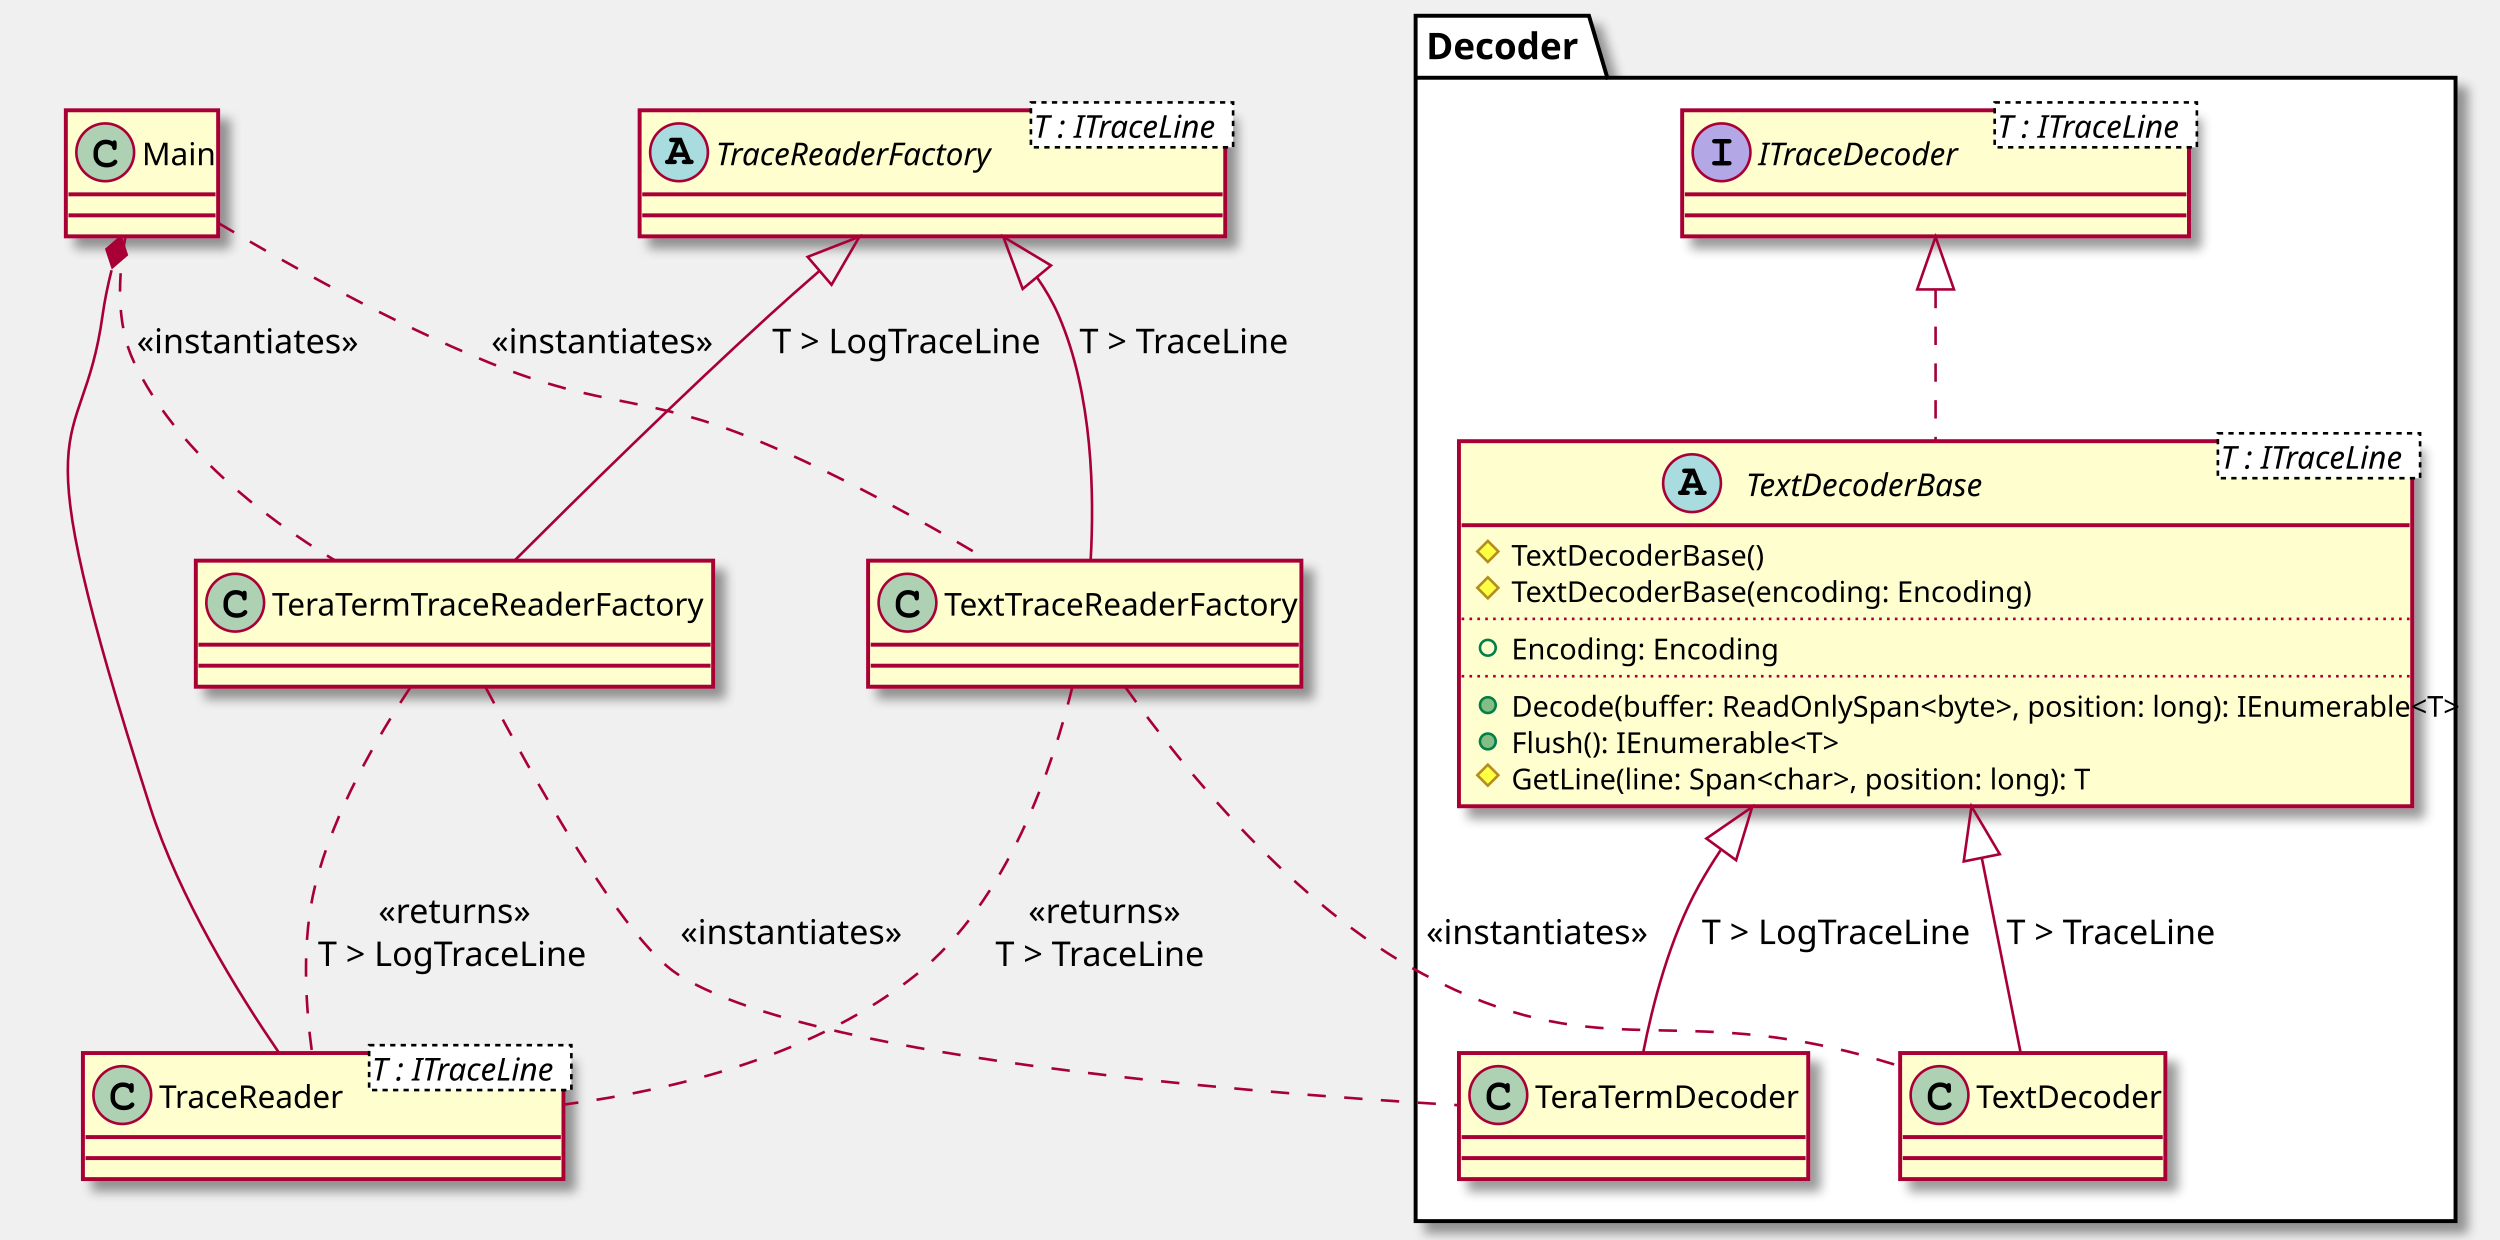
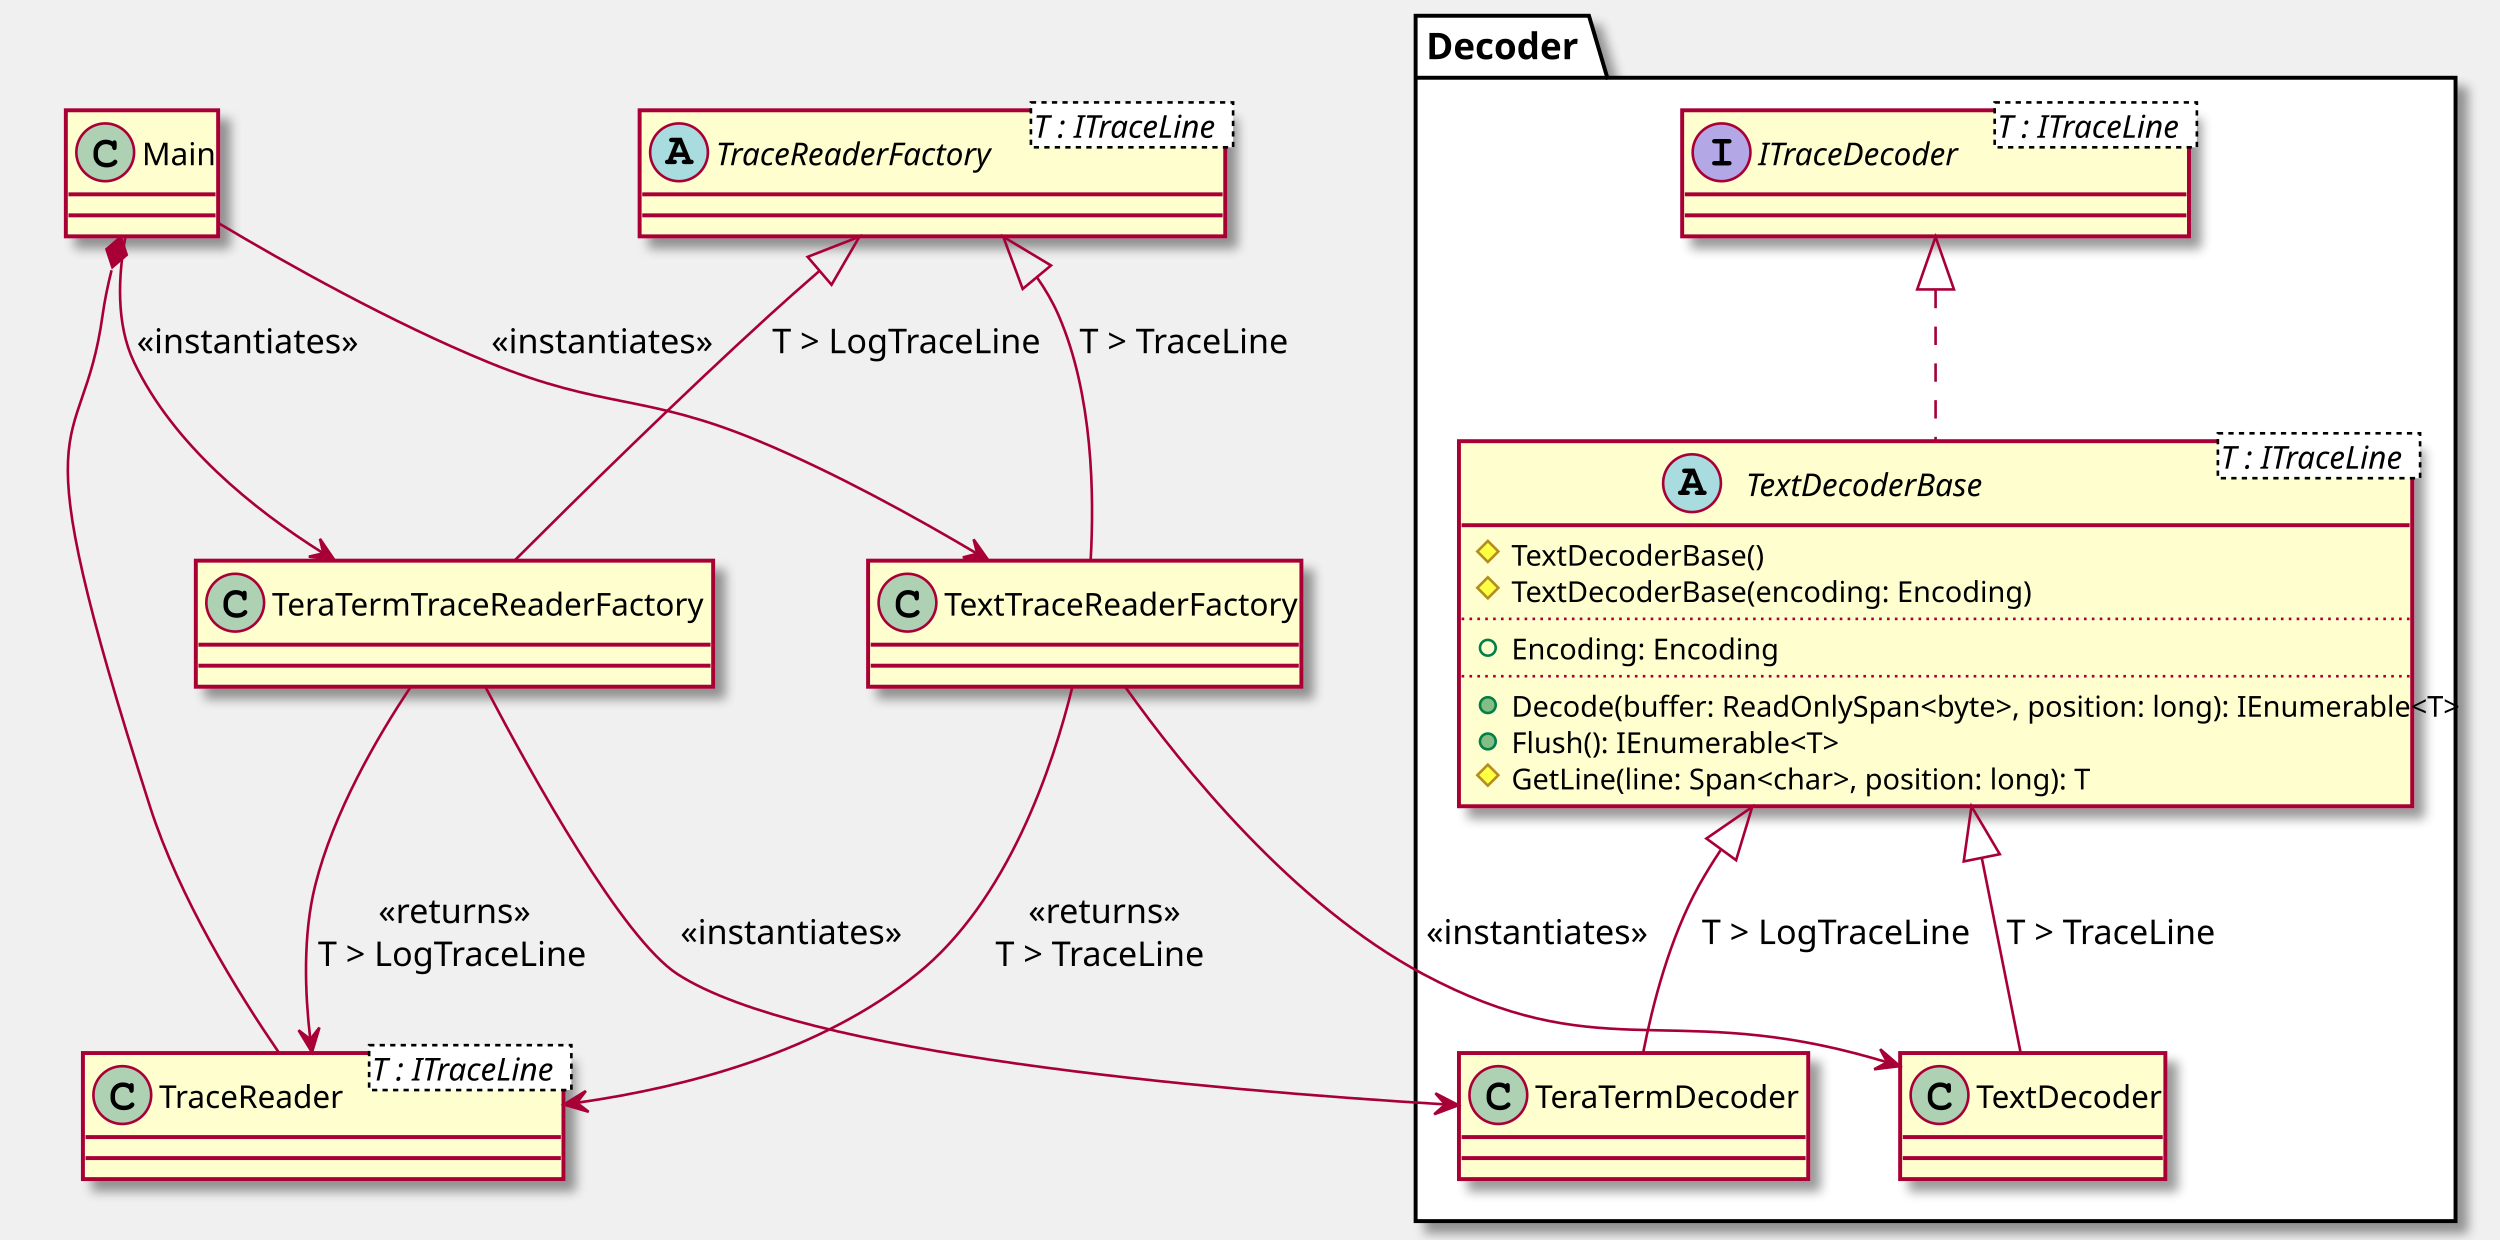
<svg xmlns="http://www.w3.org/2000/svg" contentScriptType="application/ecmascript" contentStyleType="text/css" height="472px" preserveAspectRatio="none" style="width:952px;height:472px;background:#FFFFFF;" version="1.1" viewBox="0 0 952 472" width="952px" zoomAndPan="magnify">
  <defs>
-     <filter height="300%" id="fkm4vr8wtjad4" width="300%" x="-1" y="-1">
+     <filter height="300%" id="fagx7zktq2qey" width="300%" x="-1" y="-1">
      <feGaussianBlur result="blurOut" stdDeviation="2.0" />
      <feColorMatrix in="blurOut" result="blurOut2" type="matrix" values="0 0 0 0 0 0 0 0 0 0 0 0 0 0 0 0 0 0 .4 0" />
      <feOffset dx="4.0" dy="4.0" in="blurOut2" result="blurOut3" />
      <feBlend in="SourceGraphic" in2="blurOut3" mode="normal" />
    </filter>
  </defs>
  <g>
-     <polygon fill="#FFFFFF" filter="url(#fkm4vr8wtjad4)" points="539.07,6,605.07,6,612.07,29.609,935.07,29.609,935.07,465,539.07,465,539.07,6" style="stroke:#000000;stroke-width:1.5;" />
+     <polygon fill="#FFFFFF" filter="url(#fagx7zktq2qey)" points="539.07,6,605.07,6,612.07,29.609,935.07,29.609,935.07,465,539.07,465,539.07,6" style="stroke:#000000;stroke-width:1.5;" />
    <line style="stroke:#000000;stroke-width:1.5;" x1="539.07" x2="612.07" y1="29.609" y2="29.609" />
    <text fill="#000000" font-family="sans-serif" font-size="14" font-weight="bold" lengthAdjust="spacing" textLength="60" x="543.07" y="22.533">Decoder</text>
-     <rect codeLine="4" fill="#FEFECE" filter="url(#fkm4vr8wtjad4)" height="48" id="Decoder.ITraceDecoder" style="stroke:#A80036;stroke-width:1.5;" width="193" x="640.57" y="42" />
+     <rect codeLine="4" fill="#FEFECE" filter="url(#fagx7zktq2qey)" height="48" id="Decoder.ITraceDecoder" style="stroke:#A80036;stroke-width:1.5;" width="193" x="640.57" y="42" />
    <ellipse cx="655.57" cy="58" fill="#B4A7E5" rx="11" ry="11" style="stroke:#A80036;stroke-width:1.0;" />
    <path d="M656.523,54.641 L656.523,61.297 L658.242,61.297 Q658.851,61.297 659.117,61.531 Q659.383,61.766 659.383,62.156 Q659.383,62.531 659.117,62.766 Q658.851,63 658.242,63 L653.101,63 Q652.492,63 652.226,62.766 Q651.961,62.531 651.961,62.141 Q651.961,61.766 652.226,61.531 Q652.492,61.297 653.101,61.297 L654.82,61.297 L654.82,54.641 L653.101,54.641 Q652.492,54.641 652.226,54.406 Q651.961,54.172 651.961,53.781 Q651.961,53.406 652.226,53.172 Q652.492,52.938 653.101,52.938 L658.242,52.938 Q658.851,52.938 659.117,53.172 Q659.383,53.406 659.383,53.781 Q659.383,54.172 659.117,54.406 Q658.851,54.641 658.242,54.641 L656.523,54.641 Z " fill="#000000" />
    <text fill="#000000" font-family="sans-serif" font-size="12" font-style="italic" lengthAdjust="spacing" textLength="82" x="669.57" y="62.91">ITraceDecoder</text>
    <rect fill="#FFFFFF" height="17.094" style="stroke:#000000;stroke-width:1.0;stroke-dasharray:2.0,2.0;" width="77" x="759.57" y="39" />
    <text fill="#000000" font-family="sans-serif" font-size="12" font-style="italic" lengthAdjust="spacing" textLength="75" x="760.57" y="52.457">T : ITraceLine</text>
    <line style="stroke:#A80036;stroke-width:1.5;" x1="641.57" x2="832.57" y1="74" y2="74" />
    <line style="stroke:#A80036;stroke-width:1.5;" x1="641.57" x2="832.57" y1="82" y2="82" />
-     <rect codeLine="5" fill="#FEFECE" filter="url(#fkm4vr8wtjad4)" height="139.016" id="Decoder.TextDecoderBase" style="stroke:#A80036;stroke-width:1.5;" width="363" x="555.57" y="168" />
+     <rect codeLine="5" fill="#FEFECE" filter="url(#fagx7zktq2qey)" height="139.016" id="Decoder.TextDecoderBase" style="stroke:#A80036;stroke-width:1.5;" width="363" x="555.57" y="168" />
    <ellipse cx="644.32" cy="184" fill="#A9DCDF" rx="11" ry="11" style="stroke:#A80036;stroke-width:1.0;" />
    <path d="M646.508,185.766 L642.367,185.766 L641.945,186.797 L642.367,186.797 Q642.976,186.797 643.242,187.031 Q643.508,187.266 643.508,187.656 Q643.508,188.031 643.242,188.266 Q642.976,188.5 642.367,188.5 L640.07,188.5 Q639.461,188.5 639.203,188.266 Q638.945,188.031 638.945,187.641 Q638.945,187.266 639.218,187.023 Q639.492,186.781 640.117,186.797 L642.789,180.141 L641.679,180.141 Q641.07,180.141 640.804,179.906 Q640.539,179.672 640.539,179.281 Q640.539,178.906 640.804,178.672 Q641.07,178.438 641.679,178.438 L645.351,178.438 L648.742,186.797 Q649.336,186.797 649.523,186.938 Q649.914,187.203 649.914,187.656 Q649.914,188.031 649.656,188.266 Q649.398,188.5 648.789,188.5 L646.492,188.5 Q645.883,188.5 645.617,188.266 Q645.351,188.031 645.351,187.641 Q645.351,187.266 645.617,187.031 Q645.883,186.797 646.492,186.797 L646.914,186.797 L646.508,185.766 Z M645.789,184.062 L644.429,180.688 L643.054,184.062 L645.789,184.062 Z " fill="#000000" />
    <text fill="#000000" font-family="sans-serif" font-size="12" font-style="italic" lengthAdjust="spacing" textLength="98" x="664.82" y="188.91">TextDecoderBase</text>
    <rect fill="#FFFFFF" height="17.094" style="stroke:#000000;stroke-width:1.0;stroke-dasharray:2.0,2.0;" width="77" x="844.57" y="165" />
    <text fill="#000000" font-family="sans-serif" font-size="12" font-style="italic" lengthAdjust="spacing" textLength="75" x="845.57" y="178.457">T : ITraceLine</text>
    <line style="stroke:#A80036;stroke-width:1.5;" x1="556.57" x2="917.57" y1="200" y2="200" />
    <polygon fill="#FFFF44" points="566.57,206,570.57,210,566.57,214,562.57,210" style="stroke:#B38D22;stroke-width:1.0;" />
    <text fill="#000000" font-family="sans-serif" font-size="11" lengthAdjust="spacing" textLength="95" x="575.57" y="215.419">TextDecoderBase()</text>
    <polygon fill="#FFFF44" points="566.57,219.836,570.57,223.836,566.57,227.836,562.57,223.836" style="stroke:#B38D22;stroke-width:1.0;" />
    <text fill="#000000" font-family="sans-serif" font-size="11" lengthAdjust="spacing" textLength="189" x="575.57" y="229.255">TextDecoderBase(encoding: Encoding)</text>
    <line style="stroke:#A80036;stroke-width:1.0;stroke-dasharray:1.0,2.0;" x1="556.57" x2="917.57" y1="235.672" y2="235.672" />
-     <ellipse cx="566.57" cy="246.672" rx="3" ry="3" style="stroke:#038048;stroke-width:1.0;fill:none;" />
+     <ellipse cx="566.57" cy="246.672" fill="none" rx="3" ry="3" style="stroke:#038048;stroke-width:1.0;" />
    <text fill="#000000" font-family="sans-serif" font-size="11" lengthAdjust="spacing" textLength="94" x="575.57" y="251.091">Encoding: Encoding</text>
    <line style="stroke:#A80036;stroke-width:1.0;stroke-dasharray:1.0,2.0;" x1="556.57" x2="917.57" y1="257.508" y2="257.508" />
    <ellipse cx="566.57" cy="268.508" fill="#84BE84" rx="3" ry="3" style="stroke:#038048;stroke-width:1.0;" />
    <text fill="#000000" font-family="sans-serif" font-size="11" lengthAdjust="spacing" textLength="337" x="575.57" y="272.927">Decode(buffer: ReadOnlySpan&lt;byte&gt;, position: long): IEnumerable&lt;T&gt;</text>
    <ellipse cx="566.57" cy="282.344" fill="#84BE84" rx="3" ry="3" style="stroke:#038048;stroke-width:1.0;" />
    <text fill="#000000" font-family="sans-serif" font-size="11" lengthAdjust="spacing" textLength="116" x="575.57" y="286.763">Flush(): IEnumerable&lt;T&gt;</text>
    <polygon fill="#FFFF44" points="566.57,291.18,570.57,295.18,566.57,299.18,562.57,295.18" style="stroke:#B38D22;stroke-width:1.0;" />
    <text fill="#000000" font-family="sans-serif" font-size="11" lengthAdjust="spacing" textLength="207" x="575.57" y="300.599">GetLine(line: Span&lt;char&gt;, position: long): T</text>
-     <rect codeLine="16" fill="#FEFECE" filter="url(#fkm4vr8wtjad4)" height="48" id="Decoder.TextDecoder" style="stroke:#A80036;stroke-width:1.5;" width="101" x="723.57" y="401" />
+     <rect codeLine="16" fill="#FEFECE" filter="url(#fagx7zktq2qey)" height="48" id="Decoder.TextDecoder" style="stroke:#A80036;stroke-width:1.5;" width="101" x="723.57" y="401" />
    <ellipse cx="738.57" cy="417" fill="#ADD1B2" rx="11" ry="11" style="stroke:#A80036;stroke-width:1.0;" />
    <path d="M741.336,412.875 Q741.492,412.656 741.679,412.547 Q741.867,412.438 742.086,412.438 Q742.461,412.438 742.695,412.695 Q742.929,412.953 742.929,413.562 L742.929,415.016 Q742.929,415.625 742.695,415.891 Q742.461,416.156 742.086,416.156 Q741.742,416.156 741.539,415.953 Q741.336,415.766 741.226,415.25 Q741.179,414.891 740.992,414.703 Q740.664,414.328 740.054,414.109 Q739.445,413.891 738.82,413.891 Q738.054,413.891 737.422,414.219 Q736.789,414.547 736.297,415.297 Q735.804,416.047 735.804,417.078 L735.804,418.172 Q735.804,419.406 736.695,420.227 Q737.586,421.047 739.179,421.047 Q740.117,421.047 740.773,420.797 Q741.164,420.641 741.586,420.203 Q741.851,419.938 742,419.859 Q742.148,419.781 742.351,419.781 Q742.679,419.781 742.937,420.039 Q743.195,420.297 743.195,420.641 Q743.195,420.984 742.851,421.391 Q742.351,421.969 741.554,422.297 Q740.476,422.75 739.179,422.75 Q737.664,422.75 736.461,422.125 Q735.476,421.625 734.789,420.555 Q734.101,419.484 734.101,418.203 L734.101,417.047 Q734.101,415.719 734.718,414.57 Q735.336,413.422 736.429,412.805 Q737.523,412.188 738.758,412.188 Q739.492,412.188 740.14,412.352 Q740.789,412.516 741.336,412.875 Z " fill="#000000" />
    <text fill="#000000" font-family="sans-serif" font-size="12" lengthAdjust="spacing" textLength="69" x="752.57" y="421.91">TextDecoder</text>
    <line style="stroke:#A80036;stroke-width:1.5;" x1="724.57" x2="823.57" y1="433" y2="433" />
    <line style="stroke:#A80036;stroke-width:1.5;" x1="724.57" x2="823.57" y1="441" y2="441" />
-     <rect codeLine="17" fill="#FEFECE" filter="url(#fkm4vr8wtjad4)" height="48" id="Decoder.TeraTermDecoder" style="stroke:#A80036;stroke-width:1.5;" width="133" x="555.57" y="401" />
+     <rect codeLine="17" fill="#FEFECE" filter="url(#fagx7zktq2qey)" height="48" id="Decoder.TeraTermDecoder" style="stroke:#A80036;stroke-width:1.5;" width="133" x="555.57" y="401" />
    <ellipse cx="570.57" cy="417" fill="#ADD1B2" rx="11" ry="11" style="stroke:#A80036;stroke-width:1.0;" />
    <path d="M573.336,412.875 Q573.492,412.656 573.679,412.547 Q573.867,412.438 574.086,412.438 Q574.461,412.438 574.695,412.695 Q574.929,412.953 574.929,413.562 L574.929,415.016 Q574.929,415.625 574.695,415.891 Q574.461,416.156 574.086,416.156 Q573.742,416.156 573.539,415.953 Q573.336,415.766 573.226,415.25 Q573.179,414.891 572.992,414.703 Q572.664,414.328 572.054,414.109 Q571.445,413.891 570.82,413.891 Q570.054,413.891 569.422,414.219 Q568.789,414.547 568.297,415.297 Q567.804,416.047 567.804,417.078 L567.804,418.172 Q567.804,419.406 568.695,420.227 Q569.586,421.047 571.179,421.047 Q572.117,421.047 572.773,420.797 Q573.164,420.641 573.586,420.203 Q573.851,419.938 574,419.859 Q574.148,419.781 574.351,419.781 Q574.679,419.781 574.937,420.039 Q575.195,420.297 575.195,420.641 Q575.195,420.984 574.851,421.391 Q574.351,421.969 573.554,422.297 Q572.476,422.75 571.179,422.75 Q569.664,422.75 568.461,422.125 Q567.476,421.625 566.789,420.555 Q566.101,419.484 566.101,418.203 L566.101,417.047 Q566.101,415.719 566.718,414.57 Q567.336,413.422 568.429,412.805 Q569.523,412.188 570.758,412.188 Q571.492,412.188 572.14,412.352 Q572.789,412.516 573.336,412.875 Z " fill="#000000" />
    <text fill="#000000" font-family="sans-serif" font-size="12" lengthAdjust="spacing" textLength="101" x="584.57" y="421.91">TeraTermDecoder</text>
    <line style="stroke:#A80036;stroke-width:1.5;" x1="556.57" x2="687.57" y1="433" y2="433" />
    <line style="stroke:#A80036;stroke-width:1.5;" x1="556.57" x2="687.57" y1="441" y2="441" />
-     <rect codeLine="1" fill="#FEFECE" filter="url(#fkm4vr8wtjad4)" height="48" id="Main" style="stroke:#A80036;stroke-width:1.5;" width="58" x="25.07" y="42" />
+     <rect codeLine="1" fill="#FEFECE" filter="url(#fagx7zktq2qey)" height="48" id="Main" style="stroke:#A80036;stroke-width:1.5;" width="58" x="25.07" y="42" />
    <ellipse cx="40.07" cy="58" fill="#ADD1B2" rx="11" ry="11" style="stroke:#A80036;stroke-width:1.0;" />
    <path d="M42.836,53.875 Q42.992,53.656 43.179,53.547 Q43.367,53.438 43.586,53.438 Q43.961,53.438 44.195,53.695 Q44.429,53.953 44.429,54.562 L44.429,56.016 Q44.429,56.625 44.195,56.891 Q43.961,57.156 43.586,57.156 Q43.242,57.156 43.039,56.953 Q42.836,56.766 42.726,56.25 Q42.679,55.891 42.492,55.703 Q42.164,55.328 41.554,55.109 Q40.945,54.891 40.32,54.891 Q39.554,54.891 38.922,55.219 Q38.289,55.547 37.797,56.297 Q37.304,57.047 37.304,58.078 L37.304,59.172 Q37.304,60.406 38.195,61.227 Q39.086,62.047 40.679,62.047 Q41.617,62.047 42.273,61.797 Q42.664,61.641 43.086,61.203 Q43.351,60.938 43.5,60.859 Q43.648,60.781 43.851,60.781 Q44.179,60.781 44.437,61.039 Q44.695,61.297 44.695,61.641 Q44.695,61.984 44.351,62.391 Q43.851,62.969 43.054,63.297 Q41.976,63.75 40.679,63.75 Q39.164,63.75 37.961,63.125 Q36.976,62.625 36.289,61.555 Q35.601,60.484 35.601,59.203 L35.601,58.047 Q35.601,56.719 36.218,55.57 Q36.836,54.422 37.929,53.805 Q39.023,53.188 40.258,53.188 Q40.992,53.188 41.64,53.352 Q42.289,53.516 42.836,53.875 Z " fill="#000000" />
    <text fill="#000000" font-family="sans-serif" font-size="12" lengthAdjust="spacing" textLength="26" x="54.07" y="62.91">Main</text>
    <line style="stroke:#A80036;stroke-width:1.5;" x1="26.07" x2="82.07" y1="74" y2="74" />
    <line style="stroke:#A80036;stroke-width:1.5;" x1="26.07" x2="82.07" y1="82" y2="82" />
-     <rect codeLine="24" fill="#FEFECE" filter="url(#fkm4vr8wtjad4)" height="48" id="TraceReaderFactory" style="stroke:#A80036;stroke-width:1.5;" width="223" x="243.57" y="42" />
+     <rect codeLine="24" fill="#FEFECE" filter="url(#fagx7zktq2qey)" height="48" id="TraceReaderFactory" style="stroke:#A80036;stroke-width:1.5;" width="223" x="243.57" y="42" />
    <ellipse cx="258.57" cy="58" fill="#A9DCDF" rx="11" ry="11" style="stroke:#A80036;stroke-width:1.0;" />
    <path d="M260.757,59.766 L256.617,59.766 L256.195,60.797 L256.617,60.797 Q257.226,60.797 257.492,61.031 Q257.757,61.266 257.757,61.656 Q257.757,62.031 257.492,62.266 Q257.226,62.5 256.617,62.5 L254.32,62.5 Q253.711,62.5 253.453,62.266 Q253.195,62.031 253.195,61.641 Q253.195,61.266 253.468,61.023 Q253.742,60.781 254.367,60.797 L257.039,54.141 L255.929,54.141 Q255.32,54.141 255.054,53.906 Q254.789,53.672 254.789,53.281 Q254.789,52.906 255.054,52.672 Q255.32,52.438 255.929,52.438 L259.601,52.438 L262.992,60.797 Q263.586,60.797 263.773,60.938 Q264.164,61.203 264.164,61.656 Q264.164,62.031 263.906,62.266 Q263.648,62.5 263.039,62.5 L260.742,62.5 Q260.132,62.5 259.867,62.266 Q259.601,62.031 259.601,61.641 Q259.601,61.266 259.867,61.031 Q260.132,60.797 260.742,60.797 L261.164,60.797 L260.757,59.766 Z M260.039,58.062 L258.679,54.688 L257.304,58.062 L260.039,58.062 Z " fill="#000000" />
    <text fill="#000000" font-family="sans-serif" font-size="12" font-style="italic" lengthAdjust="spacing" textLength="112" x="272.57" y="62.91">TraceReaderFactory</text>
    <rect fill="#FFFFFF" height="17.094" style="stroke:#000000;stroke-width:1.0;stroke-dasharray:2.0,2.0;" width="77" x="392.57" y="39" />
    <text fill="#000000" font-family="sans-serif" font-size="12" font-style="italic" lengthAdjust="spacing" textLength="75" x="393.57" y="52.457">T : ITraceLine</text>
    <line style="stroke:#A80036;stroke-width:1.5;" x1="244.57" x2="465.57" y1="74" y2="74" />
    <line style="stroke:#A80036;stroke-width:1.5;" x1="244.57" x2="465.57" y1="82" y2="82" />
-     <rect codeLine="25" fill="#FEFECE" filter="url(#fkm4vr8wtjad4)" height="48" id="TraceReader" style="stroke:#A80036;stroke-width:1.5;" width="183" x="31.57" y="401" />
+     <rect codeLine="25" fill="#FEFECE" filter="url(#fagx7zktq2qey)" height="48" id="TraceReader" style="stroke:#A80036;stroke-width:1.5;" width="183" x="31.57" y="401" />
    <ellipse cx="46.57" cy="417" fill="#ADD1B2" rx="11" ry="11" style="stroke:#A80036;stroke-width:1.0;" />
    <path d="M49.336,412.875 Q49.492,412.656 49.679,412.547 Q49.867,412.438 50.086,412.438 Q50.461,412.438 50.695,412.695 Q50.929,412.953 50.929,413.562 L50.929,415.016 Q50.929,415.625 50.695,415.891 Q50.461,416.156 50.086,416.156 Q49.742,416.156 49.539,415.953 Q49.336,415.766 49.226,415.25 Q49.179,414.891 48.992,414.703 Q48.664,414.328 48.054,414.109 Q47.445,413.891 46.82,413.891 Q46.054,413.891 45.422,414.219 Q44.789,414.547 44.297,415.297 Q43.804,416.047 43.804,417.078 L43.804,418.172 Q43.804,419.406 44.695,420.227 Q45.586,421.047 47.179,421.047 Q48.117,421.047 48.773,420.797 Q49.164,420.641 49.586,420.203 Q49.851,419.938 50,419.859 Q50.148,419.781 50.351,419.781 Q50.679,419.781 50.937,420.039 Q51.195,420.297 51.195,420.641 Q51.195,420.984 50.851,421.391 Q50.351,421.969 49.554,422.297 Q48.476,422.75 47.179,422.75 Q45.664,422.75 44.461,422.125 Q43.476,421.625 42.789,420.555 Q42.101,419.484 42.101,418.203 L42.101,417.047 Q42.101,415.719 42.718,414.57 Q43.336,413.422 44.429,412.805 Q45.523,412.188 46.758,412.188 Q47.492,412.188 48.14,412.352 Q48.789,412.516 49.336,412.875 Z " fill="#000000" />
    <text fill="#000000" font-family="sans-serif" font-size="12" lengthAdjust="spacing" textLength="72" x="60.57" y="421.91">TraceReader</text>
    <rect fill="#FFFFFF" height="17.094" style="stroke:#000000;stroke-width:1.0;stroke-dasharray:2.0,2.0;" width="77" x="140.57" y="398" />
    <text fill="#000000" font-family="sans-serif" font-size="12" font-style="italic" lengthAdjust="spacing" textLength="75" x="141.57" y="411.457">T : ITraceLine</text>
    <line style="stroke:#A80036;stroke-width:1.5;" x1="32.57" x2="213.57" y1="433" y2="433" />
    <line style="stroke:#A80036;stroke-width:1.5;" x1="32.57" x2="213.57" y1="441" y2="441" />
-     <rect codeLine="26" fill="#FEFECE" filter="url(#fkm4vr8wtjad4)" height="48" id="TeraTermTraceReaderFactory" style="stroke:#A80036;stroke-width:1.5;" width="197" x="74.57" y="213.5" />
+     <rect codeLine="26" fill="#FEFECE" filter="url(#fagx7zktq2qey)" height="48" id="TeraTermTraceReaderFactory" style="stroke:#A80036;stroke-width:1.5;" width="197" x="74.57" y="213.5" />
    <ellipse cx="89.57" cy="229.5" fill="#ADD1B2" rx="11" ry="11" style="stroke:#A80036;stroke-width:1.0;" />
    <path d="M92.336,225.375 Q92.492,225.156 92.679,225.047 Q92.867,224.938 93.086,224.938 Q93.461,224.938 93.695,225.195 Q93.929,225.453 93.929,226.062 L93.929,227.516 Q93.929,228.125 93.695,228.391 Q93.461,228.656 93.086,228.656 Q92.742,228.656 92.539,228.453 Q92.336,228.266 92.226,227.75 Q92.179,227.391 91.992,227.203 Q91.664,226.828 91.054,226.609 Q90.445,226.391 89.82,226.391 Q89.054,226.391 88.422,226.719 Q87.789,227.047 87.297,227.797 Q86.804,228.547 86.804,229.578 L86.804,230.672 Q86.804,231.906 87.695,232.727 Q88.586,233.547 90.179,233.547 Q91.117,233.547 91.773,233.297 Q92.164,233.141 92.586,232.703 Q92.851,232.438 93,232.359 Q93.148,232.281 93.351,232.281 Q93.679,232.281 93.937,232.539 Q94.195,232.797 94.195,233.141 Q94.195,233.484 93.851,233.891 Q93.351,234.469 92.554,234.797 Q91.476,235.25 90.179,235.25 Q88.664,235.25 87.461,234.625 Q86.476,234.125 85.789,233.055 Q85.101,231.984 85.101,230.703 L85.101,229.547 Q85.101,228.219 85.718,227.07 Q86.336,225.922 87.429,225.305 Q88.523,224.688 89.757,224.688 Q90.492,224.688 91.14,224.852 Q91.789,225.016 92.336,225.375 Z " fill="#000000" />
    <text fill="#000000" font-family="sans-serif" font-size="12" lengthAdjust="spacing" textLength="165" x="103.57" y="234.41">TeraTermTraceReaderFactory</text>
    <line style="stroke:#A80036;stroke-width:1.5;" x1="75.57" x2="270.57" y1="245.5" y2="245.5" />
    <line style="stroke:#A80036;stroke-width:1.5;" x1="75.57" x2="270.57" y1="253.5" y2="253.5" />
-     <rect codeLine="27" fill="#FEFECE" filter="url(#fkm4vr8wtjad4)" height="48" id="TextTraceReaderFactory" style="stroke:#A80036;stroke-width:1.5;" width="165" x="330.57" y="213.5" />
+     <rect codeLine="27" fill="#FEFECE" filter="url(#fagx7zktq2qey)" height="48" id="TextTraceReaderFactory" style="stroke:#A80036;stroke-width:1.5;" width="165" x="330.57" y="213.5" />
    <ellipse cx="345.57" cy="229.5" fill="#ADD1B2" rx="11" ry="11" style="stroke:#A80036;stroke-width:1.0;" />
    <path d="M348.336,225.375 Q348.492,225.156 348.679,225.047 Q348.867,224.938 349.086,224.938 Q349.461,224.938 349.695,225.195 Q349.929,225.453 349.929,226.062 L349.929,227.516 Q349.929,228.125 349.695,228.391 Q349.461,228.656 349.086,228.656 Q348.742,228.656 348.539,228.453 Q348.336,228.266 348.226,227.75 Q348.179,227.391 347.992,227.203 Q347.664,226.828 347.054,226.609 Q346.445,226.391 345.82,226.391 Q345.054,226.391 344.422,226.719 Q343.789,227.047 343.297,227.797 Q342.804,228.547 342.804,229.578 L342.804,230.672 Q342.804,231.906 343.695,232.727 Q344.586,233.547 346.179,233.547 Q347.117,233.547 347.773,233.297 Q348.164,233.141 348.586,232.703 Q348.851,232.438 349,232.359 Q349.148,232.281 349.351,232.281 Q349.679,232.281 349.937,232.539 Q350.195,232.797 350.195,233.141 Q350.195,233.484 349.851,233.891 Q349.351,234.469 348.554,234.797 Q347.476,235.25 346.179,235.25 Q344.664,235.25 343.461,234.625 Q342.476,234.125 341.789,233.055 Q341.101,231.984 341.101,230.703 L341.101,229.547 Q341.101,228.219 341.718,227.07 Q342.336,225.922 343.429,225.305 Q344.523,224.688 345.757,224.688 Q346.492,224.688 347.14,224.852 Q347.789,225.016 348.336,225.375 Z " fill="#000000" />
    <text fill="#000000" font-family="sans-serif" font-size="12" lengthAdjust="spacing" textLength="133" x="359.57" y="234.41">TextTraceReaderFactory</text>
    <line style="stroke:#A80036;stroke-width:1.5;" x1="331.57" x2="494.57" y1="245.5" y2="245.5" />
    <line style="stroke:#A80036;stroke-width:1.5;" x1="331.57" x2="494.57" y1="253.5" y2="253.5" />
    <path codeLine="20" d="M737.07,110.37 C737.07,127.85 737.07,148.45 737.07,167.87 " fill="none" id="Decoder.ITraceDecoder-backto-Decoder.TextDecoderBase" style="stroke:#A80036;stroke-width:1.0;stroke-dasharray:7.0,7.0;" />
    <polygon fill="none" points="730.07,110.21,737.07,90.21,744.07,110.21,730.07,110.21" style="stroke:#A80036;stroke-width:1.0;" />
    <path codeLine="21" d="M754.68,326.76 C760.14,354.16 765.71,382.08 769.47,400.93 " fill="none" id="Decoder.TextDecoderBase-backto-Decoder.TextDecoder" style="stroke:#A80036;stroke-width:1.0;" />
    <polygon fill="none" points="747.79,328.03,750.74,307.05,761.52,325.29,747.79,328.03" style="stroke:#A80036;stroke-width:1.0;" />
    <text fill="#000000" font-family="sans-serif" font-size="13" lengthAdjust="spacing" textLength="79" x="764.07" y="359.495">T &gt; TraceLine</text>
    <path codeLine="22" d="M655.22,323.74 C652.31,328.1 649.57,332.53 647.07,337 C635.87,357.02 629.31,382.51 625.75,400.71 " fill="none" id="Decoder.TextDecoderBase-backto-Decoder.TeraTermDecoder" style="stroke:#A80036;stroke-width:1.0;" />
    <polygon fill="none" points="649.79,319.31,667.24,307.28,661.1,327.56,649.79,319.31" style="stroke:#A80036;stroke-width:1.0;" />
    <text fill="#000000" font-family="sans-serif" font-size="13" lengthAdjust="spacing" textLength="100" x="648.07" y="359.495">T &gt; LogTraceLine</text>
    <path codeLine="29" d="M394.83,105.55 C398.05,110.15 400.89,115 403.07,120 C416.2,150.15 416.72,188.79 415.33,213.11 " fill="none" id="TraceReaderFactory-backto-TextTraceReaderFactory" style="stroke:#A80036;stroke-width:1.0;" />
    <polygon fill="none" points="389.44,110.02,382.05,90.16,400.21,101.08,389.44,110.02" style="stroke:#A80036;stroke-width:1.0;" />
    <text fill="#000000" font-family="sans-serif" font-size="13" lengthAdjust="spacing" textLength="79" x="411.07" y="134.495">T &gt; TraceLine</text>
    <path codeLine="30" d="M311.88,103.31 C305.51,108.84 299.08,114.52 293.07,120 C258.51,151.49 219.96,189.45 196.11,213.28 " fill="none" id="TraceReaderFactory-backto-TeraTermTraceReaderFactory" style="stroke:#A80036;stroke-width:1.0;" />
    <polygon fill="none" points="307.54,97.81,327.28,90.11,316.65,108.44,307.54,97.81" style="stroke:#A80036;stroke-width:1.0;" />
    <text fill="#000000" font-family="sans-serif" font-size="13" lengthAdjust="spacing" textLength="100" x="294.07" y="134.495">T &gt; LogTraceLine</text>
-     <path codeLine="32" d="M428.57,261.7 C450.18,292.06 492.35,344.49 542.07,371 C607.45,405.86 634.34,382.41 706.07,401 C711.74,402.47 717.62,404.17 723.44,405.98 " fill="none" id="TextTraceReaderFactory-Decoder.TextDecoder" style="stroke:#A80036;stroke-width:1.0;stroke-dasharray:7.0,7.0;" />
+     <path codeLine="32" d="M428.57,261.7 C450.18,292.06 492.35,344.49 542.07,371 C607.45,405.86 634.34,382.41 706.07,401 C710.15,402.06 714.33,403.23 718.52,404.48 " fill="none" id="TextTraceReaderFactory-to-Decoder.TextDecoder" style="stroke:#A80036;stroke-width:1.0;" />
+     <polygon fill="#A80036" points="723.44,405.98,715.995,399.532,718.657,404.524,713.665,407.185,723.44,405.98" style="stroke:#A80036;stroke-width:1.0;" />
    <text fill="#000000" font-family="sans-serif" font-size="13" lengthAdjust="spacing" textLength="81" x="543.07" y="359.495">«instantiates»</text>
-     <path codeLine="33" d="M408.38,261.5 C401.05,291.39 383.96,343.04 349.07,371 C311.33,401.24 259.32,414.78 214.7,420.62 " fill="none" id="TextTraceReaderFactory-TraceReader" style="stroke:#A80036;stroke-width:1.0;stroke-dasharray:7.0,7.0;" />
+     <path codeLine="33" d="M408.38,261.5 C401.05,291.39 383.96,343.04 349.07,371 C312.73,400.12 263.16,413.75 219.69,419.94 " fill="none" id="TextTraceReaderFactory-to-TraceReader" style="stroke:#A80036;stroke-width:1.0;" />
+     <polygon fill="#A80036" points="214.7,420.62,224.155,423.376,219.655,419.949,223.082,415.448,214.7,420.62" style="stroke:#A80036;stroke-width:1.0;" />
    <text fill="#000000" font-family="sans-serif" font-size="13" lengthAdjust="spacing" textLength="54" x="391.57" y="351.495">«returns»</text>
    <text fill="#000000" font-family="sans-serif" font-size="13" lengthAdjust="spacing" textLength="79" x="379.07" y="367.847">T &gt; TraceLine</text>
-     <path codeLine="35" d="M184.88,261.65 C202.84,295.9 237.11,357.49 258.07,371 C305.98,401.88 464.05,415.46 555.36,420.86 " fill="none" id="TeraTermTraceReaderFactory-Decoder.TeraTermDecoder" style="stroke:#A80036;stroke-width:1.0;stroke-dasharray:7.0,7.0;" />
+     <path codeLine="35" d="M184.88,261.65 C202.84,295.9 237.11,357.49 258.07,371 C305.09,401.3 458.22,414.95 550.21,420.55 " fill="none" id="TeraTermTraceReaderFactory-to-Decoder.TeraTermDecoder" style="stroke:#A80036;stroke-width:1.0;" />
+     <polygon fill="#A80036" points="555.36,420.86,546.616,416.328,550.369,420.56,546.137,424.314,555.36,420.86" style="stroke:#A80036;stroke-width:1.0;" />
    <text fill="#000000" font-family="sans-serif" font-size="13" lengthAdjust="spacing" textLength="81" x="259.07" y="359.495">«instantiates»</text>
-     <path codeLine="36" d="M156.22,261.81 C143.48,280.95 127.04,309.32 120.07,337 C114.75,358.1 116.37,382.99 118.8,400.73 " fill="none" id="TeraTermTraceReaderFactory-TraceReader" style="stroke:#A80036;stroke-width:1.0;stroke-dasharray:7.0,7.0;" />
+     <path codeLine="36" d="M156.22,261.81 C143.48,280.95 127.04,309.32 120.07,337 C115.25,356.12 116.13,378.36 118.14,395.56 " fill="none" id="TeraTermTraceReaderFactory-to-TraceReader" style="stroke:#A80036;stroke-width:1.0;" />
+     <polygon fill="#A80036" points="118.8,400.73,121.636,391.298,118.171,395.77,113.7,392.305,118.8,400.73" style="stroke:#A80036;stroke-width:1.0;" />
    <text fill="#000000" font-family="sans-serif" font-size="13" lengthAdjust="spacing" textLength="54" x="144.07" y="351.495">«returns»</text>
    <text fill="#000000" font-family="sans-serif" font-size="13" lengthAdjust="spacing" textLength="100" x="121.07" y="367.847">T &gt; LogTraceLine</text>
-     <path codeLine="38" d="M47.76,90.17 C45.08,104.61 44,123.19 51.07,138 C66.86,171.04 99.73,196.55 127.38,213.32 " fill="none" id="Main-TeraTermTraceReaderFactory" style="stroke:#A80036;stroke-width:1.0;stroke-dasharray:7.0,7.0;" />
+     <path codeLine="38" d="M47.76,90.17 C45.08,104.61 44,123.19 51.07,138 C65.99,169.23 96.19,193.73 122.8,210.49 " fill="none" id="Main-to-TeraTermTraceReaderFactory" style="stroke:#A80036;stroke-width:1.0;" />
+     <polygon fill="#A80036" points="127.38,213.32,121.836,205.18,123.13,210.687,117.623,211.981,127.38,213.32" style="stroke:#A80036;stroke-width:1.0;" />
    <text fill="#000000" font-family="sans-serif" font-size="13" lengthAdjust="spacing" textLength="81" x="52.07" y="134.495">«instantiates»</text>
-     <path codeLine="39" d="M83.09,84.91 C109.27,100.51 149.22,122.92 186.07,138 C230.2,156.06 245.04,149.69 289.07,168 C319.61,180.7 352.29,198.96 376.43,213.44 " fill="none" id="Main-TextTraceReaderFactory" style="stroke:#A80036;stroke-width:1.0;stroke-dasharray:7.0,7.0;" />
+     <path codeLine="39" d="M83.09,84.91 C109.27,100.51 149.22,122.92 186.07,138 C230.2,156.06 245.04,149.69 289.07,168 C317.82,179.96 348.47,196.84 372.1,210.86 " fill="none" id="Main-to-TextTraceReaderFactory" style="stroke:#A80036;stroke-width:1.0;" />
+     <polygon fill="#A80036" points="376.43,213.44,370.751,205.393,372.136,210.878,366.652,212.263,376.43,213.44" style="stroke:#A80036;stroke-width:1.0;" />
    <text fill="#000000" font-family="sans-serif" font-size="13" lengthAdjust="spacing" textLength="81" x="187.07" y="134.495">«instantiates»</text>
    <path codeLine="41" d="M106.1,400.69 C90.53,377.98 68.23,341.87 57.07,307 C6,147.49 31.03,177.93 39.07,120 C39.85,114.41 41.06,108.57 42.48,102.91 " fill="none" id="TraceReader-to-Main" style="stroke:#A80036;stroke-width:1.0;" />
    <polygon fill="#A80036" points="46.01,90.18,40.547,94.887,42.79,101.74,48.253,97.033,46.01,90.18" style="stroke:#A80036;stroke-width:1.0;" />
  </g>
</svg>
